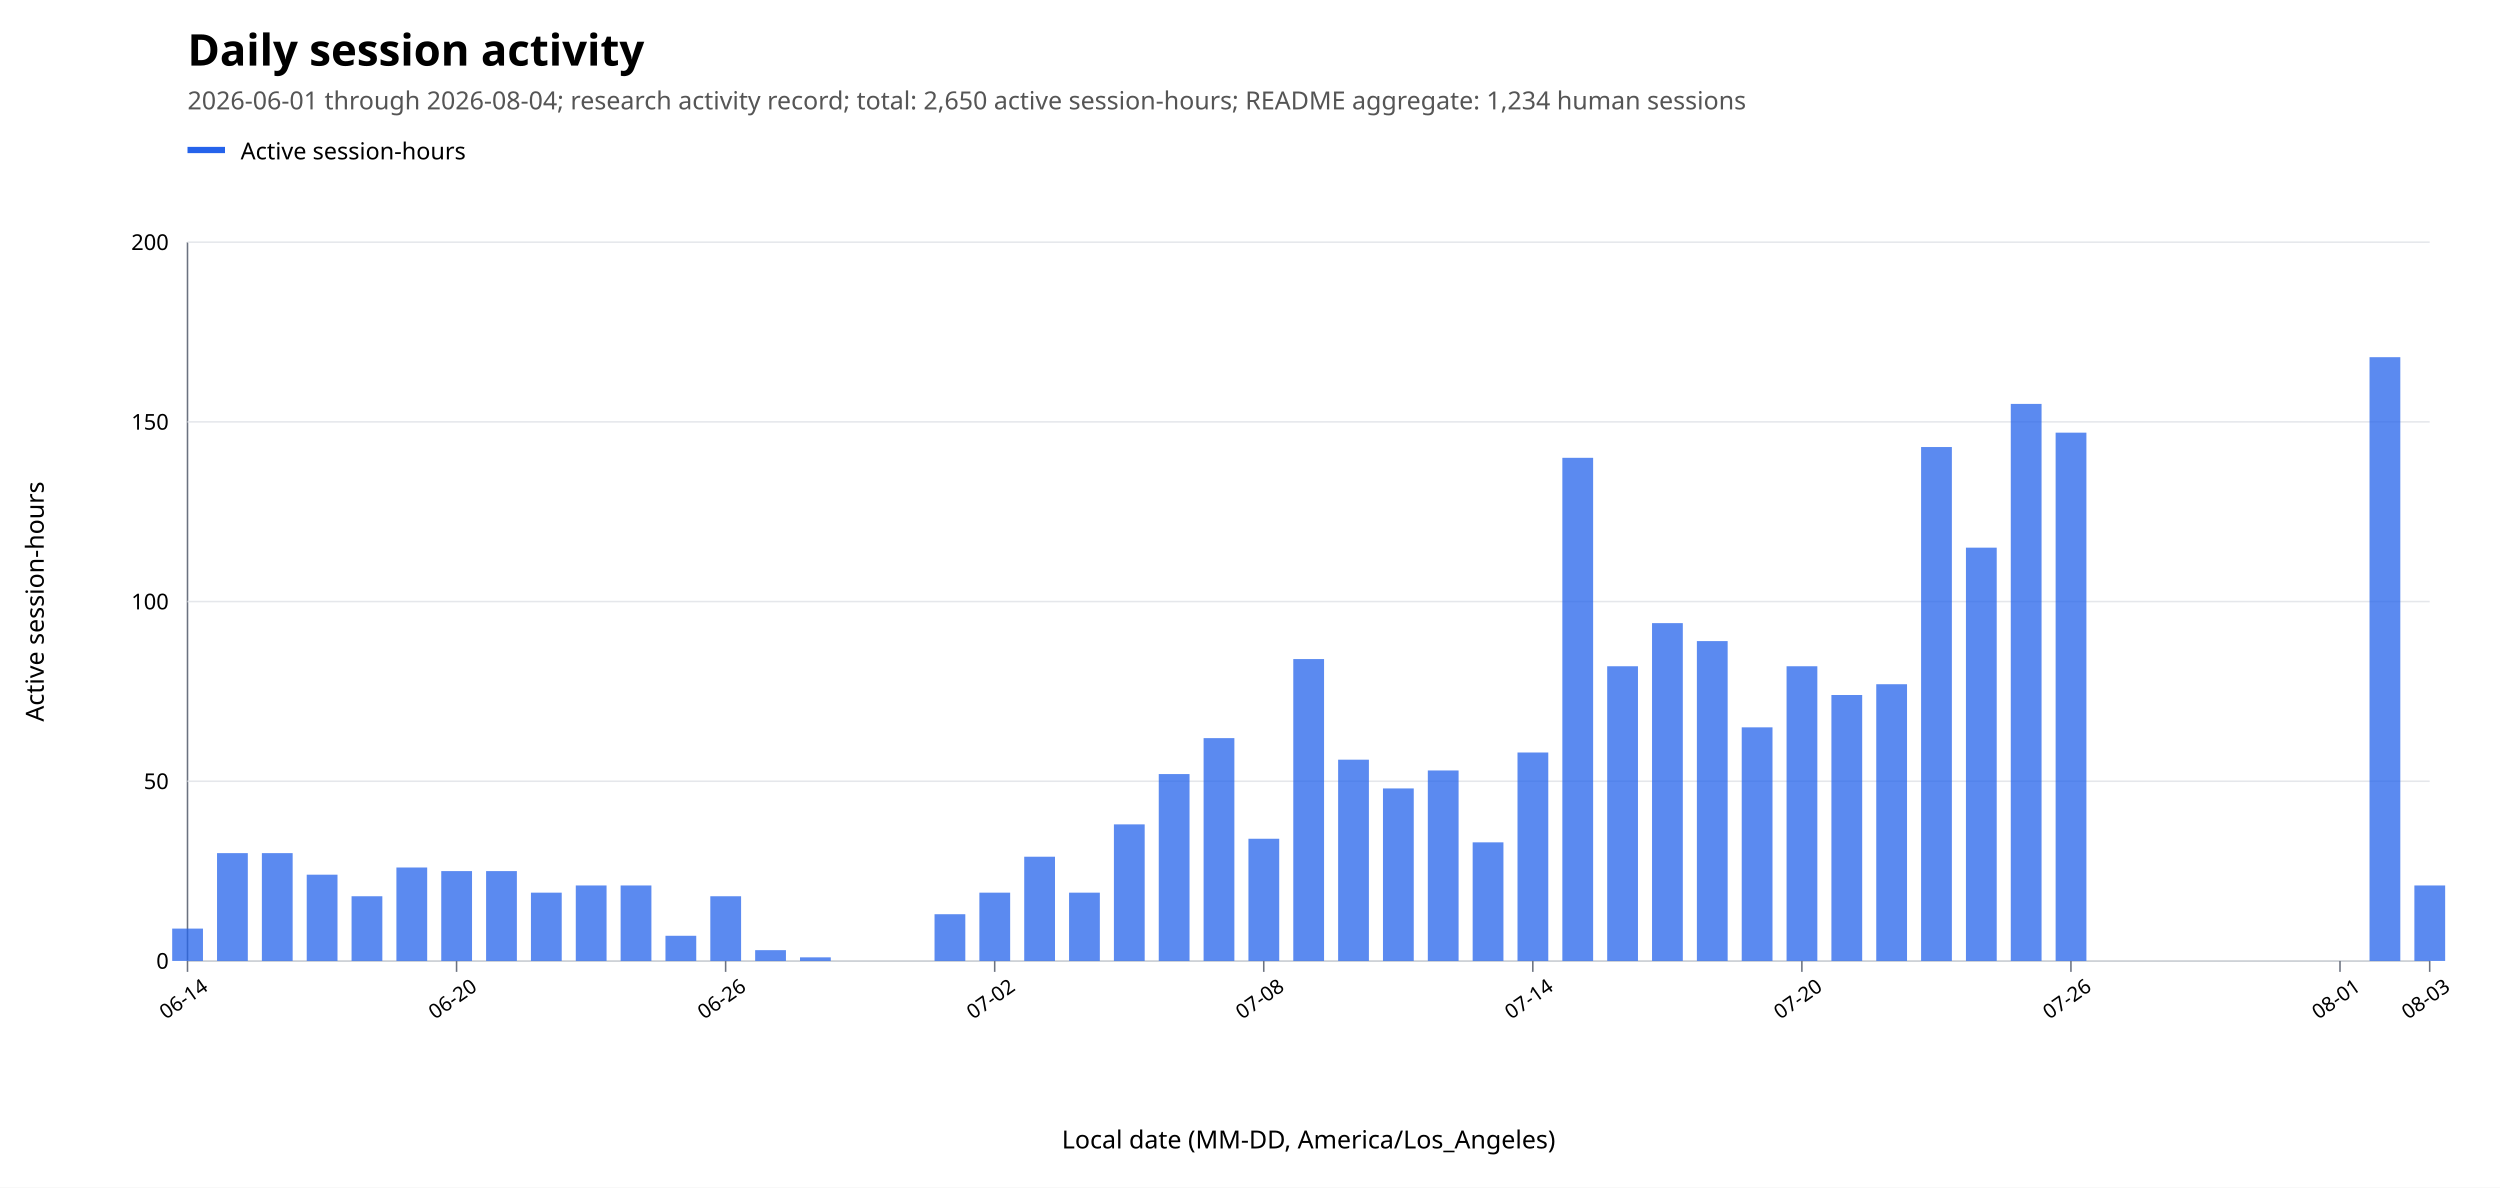
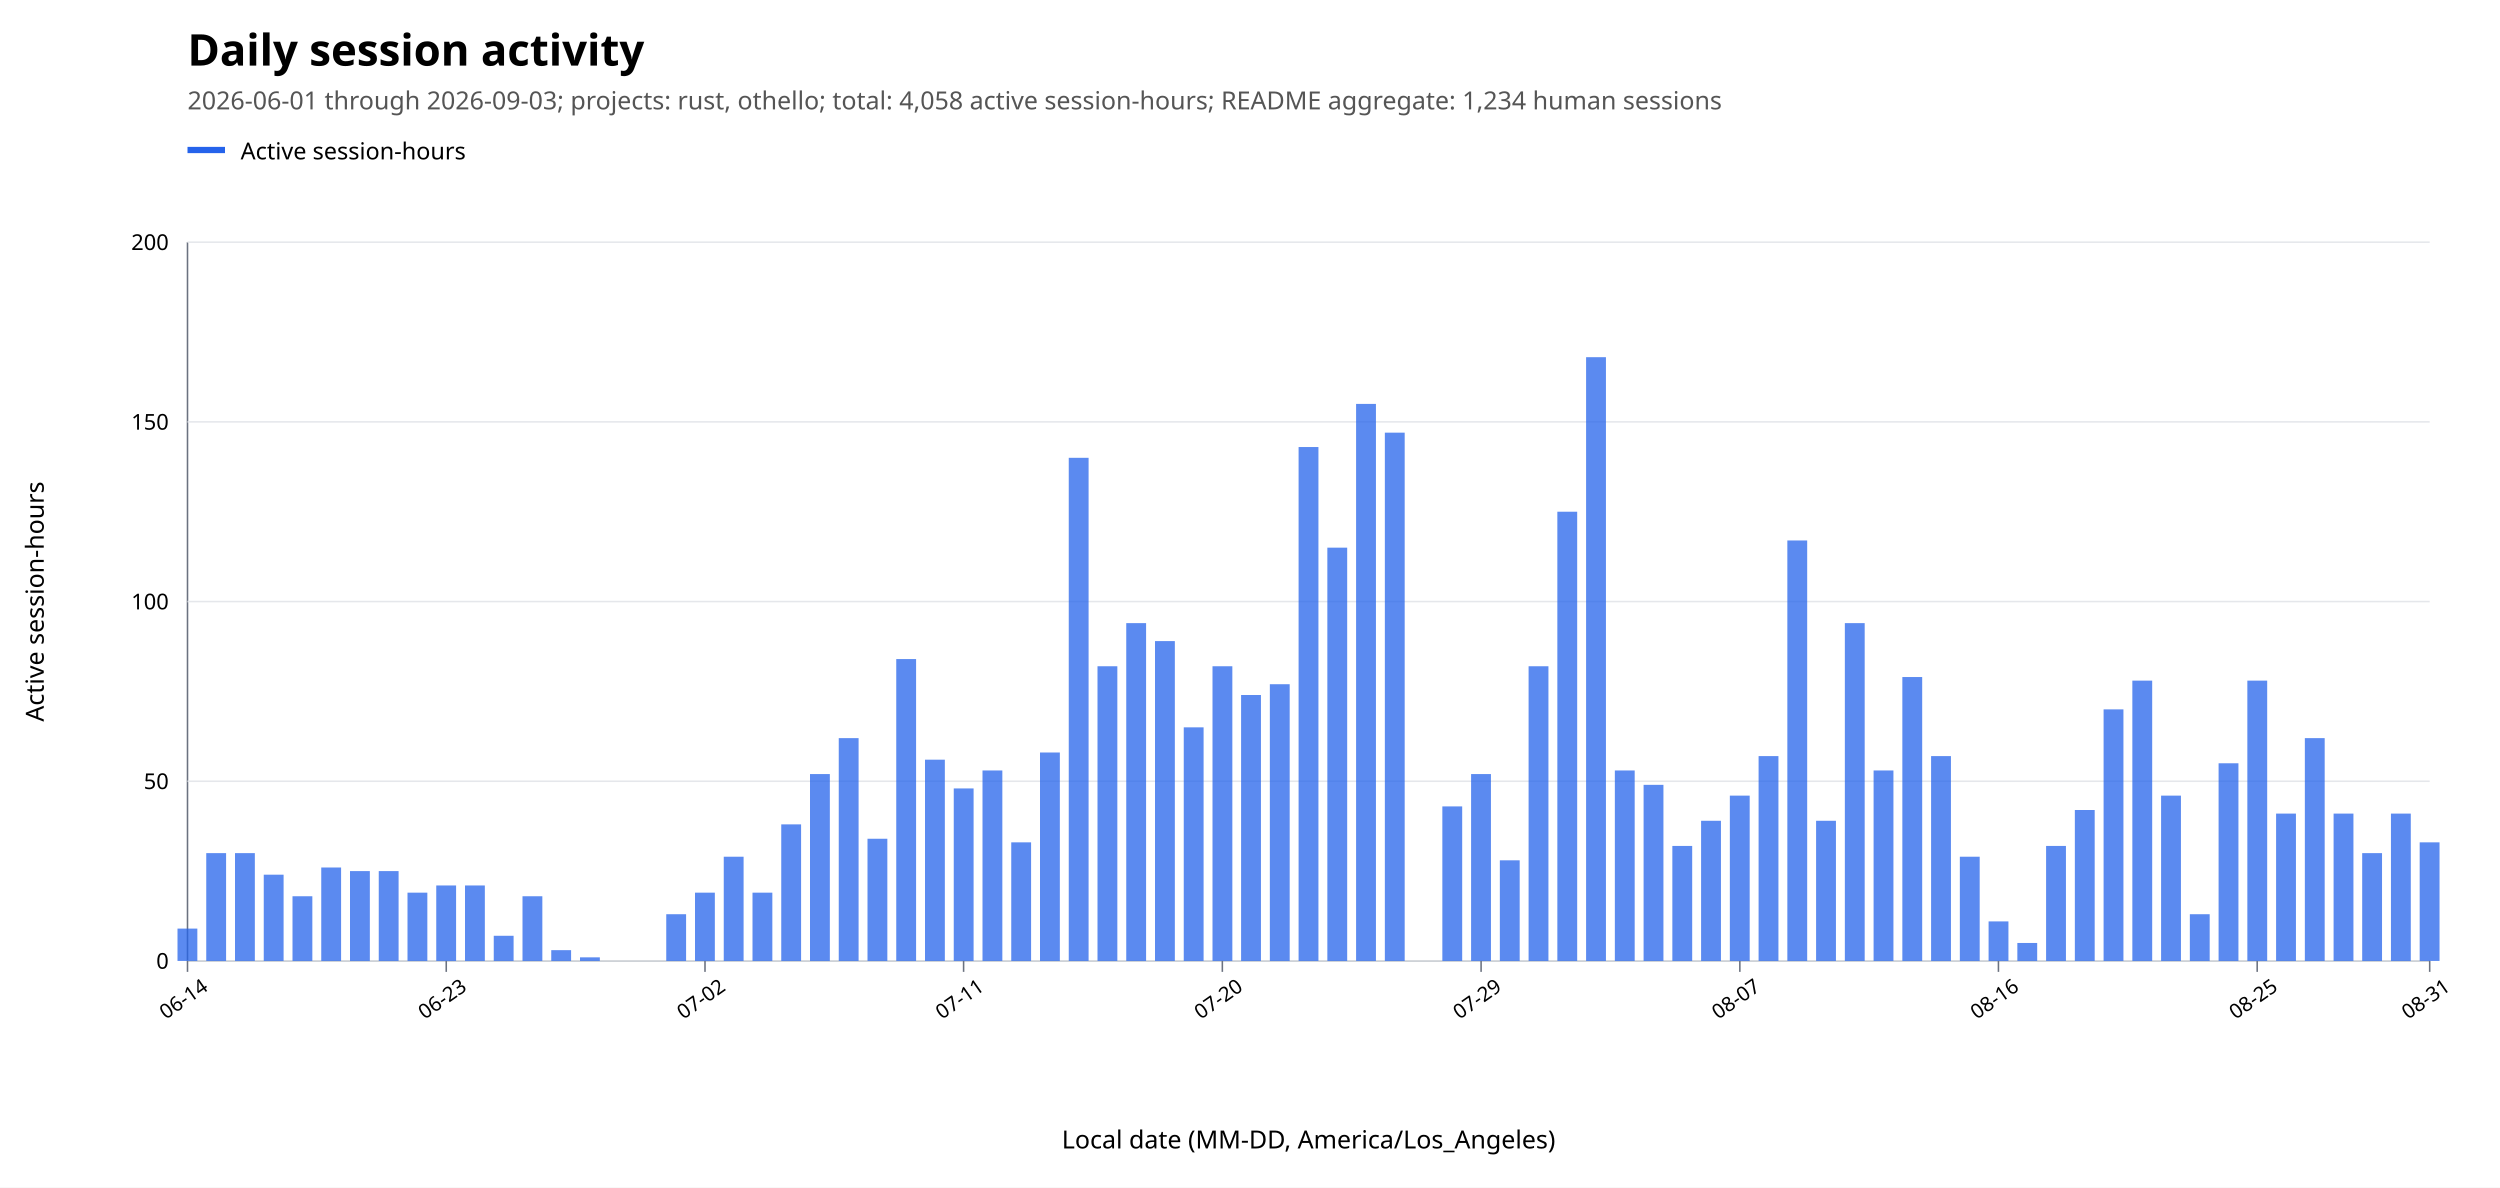
<svg xmlns="http://www.w3.org/2000/svg" viewBox="0 0 1600 760">
  <rect width="100%" height="100%" fill="white" />
  <text x="120" y="42" font-family="sans-serif" font-size="28" font-weight="bold">Daily session activity</text>
-   <text x="120" y="70" font-family="sans-serif" font-size="16" fill="#555">2026-06-01 through 2026-08-04; research activity record; total: 2,650 active session-hours; README aggregate: 1,234 human sessions</text>
+   <text x="120" y="70" font-family="sans-serif" font-size="16" fill="#555">2026-06-01 through 2026-09-03; projects: rust, othello; total: 4,058 active session-hours; README aggregate: 1,234 human sessions</text>
  <line x1="120" y1="96" x2="144" y2="96" stroke="#2563eb" stroke-width="4" />
  <text x="154" y="102" font-family="sans-serif" font-size="15">Active session-hours</text>
  <line x1="120" y1="615" x2="1555" y2="615" stroke="#6b7280" />
  <line x1="120" y1="615" x2="120" y2="155" stroke="#6b7280" />
  <line x1="120" y1="615.0" x2="1555" y2="615.0" stroke="#e5e7eb" />
  <text x="108" y="620.0" text-anchor="end" font-family="sans-serif" font-size="14">0</text>
  <line x1="120" y1="500.0" x2="1555" y2="500.0" stroke="#e5e7eb" />
  <text x="108" y="505.0" text-anchor="end" font-family="sans-serif" font-size="14">50</text>
  <line x1="120" y1="385.0" x2="1555" y2="385.0" stroke="#e5e7eb" />
  <text x="108" y="390.0" text-anchor="end" font-family="sans-serif" font-size="14">100</text>
  <line x1="120" y1="270.0" x2="1555" y2="270.0" stroke="#e5e7eb" />
  <text x="108" y="275.0" text-anchor="end" font-family="sans-serif" font-size="14">150</text>
  <line x1="120" y1="155.0" x2="1555" y2="155.0" stroke="#e5e7eb" />
  <text x="108" y="160.0" text-anchor="end" font-family="sans-serif" font-size="14">200</text>
  <line x1="120.0" y1="615" x2="120.0" y2="622" stroke="#6b7280" />
  <text x="120.0" y="643" text-anchor="middle" font-family="sans-serif" font-size="13" transform="rotate(-35 120.0 643)">06-14</text>
-   <line x1="292.2" y1="615" x2="292.2" y2="622" stroke="#6b7280" />
-   <text x="292.2" y="643" text-anchor="middle" font-family="sans-serif" font-size="13" transform="rotate(-35 292.2 643)">06-20</text>
-   <line x1="464.4" y1="615" x2="464.4" y2="622" stroke="#6b7280" />
-   <text x="464.4" y="643" text-anchor="middle" font-family="sans-serif" font-size="13" transform="rotate(-35 464.4 643)">06-26</text>
-   <line x1="636.6" y1="615" x2="636.6" y2="622" stroke="#6b7280" />
-   <text x="636.6" y="643" text-anchor="middle" font-family="sans-serif" font-size="13" transform="rotate(-35 636.6 643)">07-02</text>
-   <line x1="808.8" y1="615" x2="808.8" y2="622" stroke="#6b7280" />
-   <text x="808.8" y="643" text-anchor="middle" font-family="sans-serif" font-size="13" transform="rotate(-35 808.8 643)">07-08</text>
-   <line x1="981.0" y1="615" x2="981.0" y2="622" stroke="#6b7280" />
-   <text x="981.0" y="643" text-anchor="middle" font-family="sans-serif" font-size="13" transform="rotate(-35 981.0 643)">07-14</text>
-   <line x1="1153.2" y1="615" x2="1153.2" y2="622" stroke="#6b7280" />
-   <text x="1153.2" y="643" text-anchor="middle" font-family="sans-serif" font-size="13" transform="rotate(-35 1153.2 643)">07-20</text>
-   <line x1="1325.4" y1="615" x2="1325.4" y2="622" stroke="#6b7280" />
-   <text x="1325.4" y="643" text-anchor="middle" font-family="sans-serif" font-size="13" transform="rotate(-35 1325.4 643)">07-26</text>
-   <line x1="1497.6" y1="615" x2="1497.6" y2="622" stroke="#6b7280" />
-   <text x="1497.6" y="643" text-anchor="middle" font-family="sans-serif" font-size="13" transform="rotate(-35 1497.6 643)">08-01</text>
+   <line x1="285.6" y1="615" x2="285.6" y2="622" stroke="#6b7280" />
+   <text x="285.6" y="643" text-anchor="middle" font-family="sans-serif" font-size="13" transform="rotate(-35 285.6 643)">06-23</text>
+   <line x1="451.2" y1="615" x2="451.2" y2="622" stroke="#6b7280" />
+   <text x="451.2" y="643" text-anchor="middle" font-family="sans-serif" font-size="13" transform="rotate(-35 451.2 643)">07-02</text>
+   <line x1="616.7" y1="615" x2="616.7" y2="622" stroke="#6b7280" />
+   <text x="616.7" y="643" text-anchor="middle" font-family="sans-serif" font-size="13" transform="rotate(-35 616.7 643)">07-11</text>
+   <line x1="782.3" y1="615" x2="782.3" y2="622" stroke="#6b7280" />
+   <text x="782.3" y="643" text-anchor="middle" font-family="sans-serif" font-size="13" transform="rotate(-35 782.3 643)">07-20</text>
+   <line x1="947.9" y1="615" x2="947.9" y2="622" stroke="#6b7280" />
+   <text x="947.9" y="643" text-anchor="middle" font-family="sans-serif" font-size="13" transform="rotate(-35 947.9 643)">07-29</text>
+   <line x1="1113.5" y1="615" x2="1113.5" y2="622" stroke="#6b7280" />
+   <text x="1113.5" y="643" text-anchor="middle" font-family="sans-serif" font-size="13" transform="rotate(-35 1113.5 643)">08-07</text>
+   <line x1="1279.0" y1="615" x2="1279.0" y2="622" stroke="#6b7280" />
+   <text x="1279.0" y="643" text-anchor="middle" font-family="sans-serif" font-size="13" transform="rotate(-35 1279.0 643)">08-16</text>
+   <line x1="1444.6" y1="615" x2="1444.6" y2="622" stroke="#6b7280" />
+   <text x="1444.6" y="643" text-anchor="middle" font-family="sans-serif" font-size="13" transform="rotate(-35 1444.6 643)">08-25</text>
  <line x1="1555.0" y1="615" x2="1555.0" y2="622" stroke="#6b7280" />
-   <text x="1555.0" y="643" text-anchor="middle" font-family="sans-serif" font-size="13" transform="rotate(-35 1555.0 643)">08-03</text>
-   <rect x="110.2" y="594.3" width="19.7" height="20.7" fill="#2563eb" fill-opacity=".75" />
-   <rect x="138.9" y="546.0" width="19.7" height="69.0" fill="#2563eb" fill-opacity=".75" />
-   <rect x="167.6" y="546.0" width="19.7" height="69.0" fill="#2563eb" fill-opacity=".75" />
-   <rect x="196.3" y="559.8" width="19.7" height="55.2" fill="#2563eb" fill-opacity=".75" />
-   <rect x="225.0" y="573.6" width="19.7" height="41.4" fill="#2563eb" fill-opacity=".75" />
-   <rect x="253.7" y="555.2" width="19.7" height="59.8" fill="#2563eb" fill-opacity=".75" />
-   <rect x="282.4" y="557.5" width="19.7" height="57.5" fill="#2563eb" fill-opacity=".75" />
-   <rect x="311.1" y="557.5" width="19.7" height="57.5" fill="#2563eb" fill-opacity=".75" />
-   <rect x="339.8" y="571.3" width="19.7" height="43.7" fill="#2563eb" fill-opacity=".75" />
-   <rect x="368.5" y="566.7" width="19.7" height="48.3" fill="#2563eb" fill-opacity=".75" />
-   <rect x="397.2" y="566.7" width="19.7" height="48.3" fill="#2563eb" fill-opacity=".75" />
-   <rect x="425.9" y="598.9" width="19.7" height="16.1" fill="#2563eb" fill-opacity=".75" />
-   <rect x="454.6" y="573.6" width="19.7" height="41.4" fill="#2563eb" fill-opacity=".75" />
-   <rect x="483.3" y="608.1" width="19.7" height="6.9" fill="#2563eb" fill-opacity=".75" />
-   <rect x="512.0" y="612.7" width="19.7" height="2.3" fill="#2563eb" fill-opacity=".75" />
-   <rect x="540.7" y="615.0" width="19.7" height="0.0" fill="#2563eb" fill-opacity=".75" />
-   <rect x="569.4" y="615.0" width="19.7" height="0.0" fill="#2563eb" fill-opacity=".75" />
-   <rect x="598.1" y="585.1" width="19.7" height="29.9" fill="#2563eb" fill-opacity=".75" />
-   <rect x="626.8" y="571.3" width="19.7" height="43.7" fill="#2563eb" fill-opacity=".75" />
-   <rect x="655.5" y="548.3" width="19.7" height="66.7" fill="#2563eb" fill-opacity=".75" />
-   <rect x="684.2" y="571.3" width="19.7" height="43.7" fill="#2563eb" fill-opacity=".75" />
-   <rect x="712.9" y="527.6" width="19.7" height="87.4" fill="#2563eb" fill-opacity=".75" />
-   <rect x="741.6" y="495.4" width="19.7" height="119.6" fill="#2563eb" fill-opacity=".75" />
-   <rect x="770.3" y="472.4" width="19.7" height="142.6" fill="#2563eb" fill-opacity=".75" />
-   <rect x="799.0" y="536.8" width="19.7" height="78.2" fill="#2563eb" fill-opacity=".75" />
-   <rect x="827.7" y="421.8" width="19.7" height="193.2" fill="#2563eb" fill-opacity=".75" />
-   <rect x="856.4" y="486.2" width="19.7" height="128.8" fill="#2563eb" fill-opacity=".75" />
-   <rect x="885.1" y="504.6" width="19.7" height="110.4" fill="#2563eb" fill-opacity=".75" />
-   <rect x="913.8" y="493.1" width="19.7" height="121.9" fill="#2563eb" fill-opacity=".75" />
-   <rect x="942.5" y="539.1" width="19.7" height="75.9" fill="#2563eb" fill-opacity=".75" />
-   <rect x="971.2" y="481.6" width="19.7" height="133.4" fill="#2563eb" fill-opacity=".75" />
-   <rect x="999.9" y="293.0" width="19.7" height="322.0" fill="#2563eb" fill-opacity=".75" />
-   <rect x="1028.6" y="426.4" width="19.7" height="188.6" fill="#2563eb" fill-opacity=".75" />
-   <rect x="1057.3" y="398.8" width="19.7" height="216.2" fill="#2563eb" fill-opacity=".75" />
-   <rect x="1086.0" y="410.3" width="19.7" height="204.7" fill="#2563eb" fill-opacity=".75" />
-   <rect x="1114.7" y="465.5" width="19.7" height="149.5" fill="#2563eb" fill-opacity=".75" />
-   <rect x="1143.4" y="426.4" width="19.7" height="188.6" fill="#2563eb" fill-opacity=".75" />
-   <rect x="1172.1" y="444.8" width="19.7" height="170.2" fill="#2563eb" fill-opacity=".75" />
-   <rect x="1200.8" y="437.9" width="19.7" height="177.1" fill="#2563eb" fill-opacity=".75" />
-   <rect x="1229.5" y="286.1" width="19.7" height="328.9" fill="#2563eb" fill-opacity=".75" />
-   <rect x="1258.2" y="350.5" width="19.7" height="264.5" fill="#2563eb" fill-opacity=".75" />
-   <rect x="1286.9" y="258.5" width="19.7" height="356.5" fill="#2563eb" fill-opacity=".75" />
-   <rect x="1315.6" y="276.9" width="19.7" height="338.1" fill="#2563eb" fill-opacity=".75" />
-   <rect x="1344.3" y="615.0" width="19.7" height="0.0" fill="#2563eb" fill-opacity=".75" />
-   <rect x="1373.0" y="615.0" width="19.7" height="0.0" fill="#2563eb" fill-opacity=".75" />
-   <rect x="1401.7" y="615.0" width="19.7" height="0.0" fill="#2563eb" fill-opacity=".75" />
-   <rect x="1430.4" y="615.0" width="19.7" height="0.0" fill="#2563eb" fill-opacity=".75" />
-   <rect x="1459.1" y="615.0" width="19.7" height="0.0" fill="#2563eb" fill-opacity=".75" />
-   <rect x="1487.8" y="615.0" width="19.7" height="0.0" fill="#2563eb" fill-opacity=".75" />
-   <rect x="1516.5" y="228.6" width="19.7" height="386.4" fill="#2563eb" fill-opacity=".75" />
-   <rect x="1545.2" y="566.7" width="19.7" height="48.3" fill="#2563eb" fill-opacity=".75" />
+   <text x="1555.0" y="643" text-anchor="middle" font-family="sans-serif" font-size="13" transform="rotate(-35 1555.0 643)">08-31</text>
+   <rect x="113.6" y="594.3" width="12.7" height="20.7" fill="#2563eb" fill-opacity=".75" />
+   <rect x="132.0" y="546.0" width="12.7" height="69.0" fill="#2563eb" fill-opacity=".75" />
+   <rect x="150.4" y="546.0" width="12.7" height="69.0" fill="#2563eb" fill-opacity=".75" />
+   <rect x="168.8" y="559.8" width="12.7" height="55.2" fill="#2563eb" fill-opacity=".75" />
+   <rect x="187.2" y="573.6" width="12.7" height="41.4" fill="#2563eb" fill-opacity=".75" />
+   <rect x="205.6" y="555.2" width="12.7" height="59.8" fill="#2563eb" fill-opacity=".75" />
+   <rect x="224.0" y="557.5" width="12.7" height="57.5" fill="#2563eb" fill-opacity=".75" />
+   <rect x="242.4" y="557.5" width="12.7" height="57.5" fill="#2563eb" fill-opacity=".75" />
+   <rect x="260.8" y="571.3" width="12.7" height="43.7" fill="#2563eb" fill-opacity=".75" />
+   <rect x="279.2" y="566.7" width="12.7" height="48.3" fill="#2563eb" fill-opacity=".75" />
+   <rect x="297.6" y="566.7" width="12.7" height="48.3" fill="#2563eb" fill-opacity=".75" />
+   <rect x="316.0" y="598.9" width="12.7" height="16.1" fill="#2563eb" fill-opacity=".75" />
+   <rect x="334.4" y="573.6" width="12.7" height="41.4" fill="#2563eb" fill-opacity=".75" />
+   <rect x="352.8" y="608.1" width="12.7" height="6.9" fill="#2563eb" fill-opacity=".75" />
+   <rect x="371.2" y="612.7" width="12.7" height="2.3" fill="#2563eb" fill-opacity=".75" />
+   <rect x="389.6" y="615.0" width="12.7" height="0.0" fill="#2563eb" fill-opacity=".75" />
+   <rect x="408.0" y="615.0" width="12.7" height="0.0" fill="#2563eb" fill-opacity=".75" />
+   <rect x="426.4" y="585.1" width="12.7" height="29.9" fill="#2563eb" fill-opacity=".75" />
+   <rect x="444.8" y="571.3" width="12.7" height="43.7" fill="#2563eb" fill-opacity=".75" />
+   <rect x="463.2" y="548.3" width="12.7" height="66.7" fill="#2563eb" fill-opacity=".75" />
+   <rect x="481.6" y="571.3" width="12.7" height="43.7" fill="#2563eb" fill-opacity=".75" />
+   <rect x="500.0" y="527.6" width="12.7" height="87.4" fill="#2563eb" fill-opacity=".75" />
+   <rect x="518.4" y="495.4" width="12.7" height="119.6" fill="#2563eb" fill-opacity=".75" />
+   <rect x="536.8" y="472.4" width="12.7" height="142.6" fill="#2563eb" fill-opacity=".75" />
+   <rect x="555.2" y="536.8" width="12.7" height="78.2" fill="#2563eb" fill-opacity=".75" />
+   <rect x="573.6" y="421.8" width="12.7" height="193.2" fill="#2563eb" fill-opacity=".75" />
+   <rect x="592.0" y="486.2" width="12.7" height="128.8" fill="#2563eb" fill-opacity=".75" />
+   <rect x="610.4" y="504.6" width="12.7" height="110.4" fill="#2563eb" fill-opacity=".75" />
+   <rect x="628.8" y="493.1" width="12.7" height="121.9" fill="#2563eb" fill-opacity=".75" />
+   <rect x="647.2" y="539.1" width="12.7" height="75.9" fill="#2563eb" fill-opacity=".75" />
+   <rect x="665.6" y="481.6" width="12.7" height="133.4" fill="#2563eb" fill-opacity=".75" />
+   <rect x="684.0" y="293.0" width="12.7" height="322.0" fill="#2563eb" fill-opacity=".75" />
+   <rect x="702.4" y="426.4" width="12.7" height="188.6" fill="#2563eb" fill-opacity=".75" />
+   <rect x="720.8" y="398.8" width="12.7" height="216.2" fill="#2563eb" fill-opacity=".75" />
+   <rect x="739.2" y="410.3" width="12.7" height="204.7" fill="#2563eb" fill-opacity=".75" />
+   <rect x="757.6" y="465.5" width="12.7" height="149.5" fill="#2563eb" fill-opacity=".75" />
+   <rect x="776.0" y="426.4" width="12.7" height="188.6" fill="#2563eb" fill-opacity=".75" />
+   <rect x="794.3" y="444.8" width="12.7" height="170.2" fill="#2563eb" fill-opacity=".75" />
+   <rect x="812.7" y="437.9" width="12.7" height="177.1" fill="#2563eb" fill-opacity=".75" />
+   <rect x="831.1" y="286.1" width="12.7" height="328.9" fill="#2563eb" fill-opacity=".75" />
+   <rect x="849.5" y="350.5" width="12.7" height="264.5" fill="#2563eb" fill-opacity=".75" />
+   <rect x="867.9" y="258.5" width="12.7" height="356.5" fill="#2563eb" fill-opacity=".75" />
+   <rect x="886.3" y="276.9" width="12.7" height="338.1" fill="#2563eb" fill-opacity=".75" />
+   <rect x="904.7" y="615.0" width="12.7" height="0.0" fill="#2563eb" fill-opacity=".75" />
+   <rect x="923.1" y="516.1" width="12.7" height="98.9" fill="#2563eb" fill-opacity=".75" />
+   <rect x="941.5" y="495.4" width="12.7" height="119.6" fill="#2563eb" fill-opacity=".75" />
+   <rect x="959.9" y="550.6" width="12.7" height="64.4" fill="#2563eb" fill-opacity=".75" />
+   <rect x="978.3" y="426.4" width="12.7" height="188.6" fill="#2563eb" fill-opacity=".75" />
+   <rect x="996.7" y="327.5" width="12.7" height="287.5" fill="#2563eb" fill-opacity=".75" />
+   <rect x="1015.1" y="228.6" width="12.7" height="386.4" fill="#2563eb" fill-opacity=".75" />
+   <rect x="1033.5" y="493.1" width="12.7" height="121.9" fill="#2563eb" fill-opacity=".75" />
+   <rect x="1051.9" y="502.3" width="12.7" height="112.7" fill="#2563eb" fill-opacity=".75" />
+   <rect x="1070.3" y="541.4" width="12.7" height="73.6" fill="#2563eb" fill-opacity=".75" />
+   <rect x="1088.7" y="525.3" width="12.7" height="89.7" fill="#2563eb" fill-opacity=".75" />
+   <rect x="1107.1" y="509.2" width="12.7" height="105.8" fill="#2563eb" fill-opacity=".75" />
+   <rect x="1125.5" y="483.9" width="12.7" height="131.1" fill="#2563eb" fill-opacity=".75" />
+   <rect x="1143.9" y="345.9" width="12.7" height="269.1" fill="#2563eb" fill-opacity=".75" />
+   <rect x="1162.3" y="525.3" width="12.7" height="89.7" fill="#2563eb" fill-opacity=".75" />
+   <rect x="1180.7" y="398.8" width="12.7" height="216.2" fill="#2563eb" fill-opacity=".75" />
+   <rect x="1199.1" y="493.1" width="12.7" height="121.9" fill="#2563eb" fill-opacity=".75" />
+   <rect x="1217.5" y="433.3" width="12.7" height="181.7" fill="#2563eb" fill-opacity=".75" />
+   <rect x="1235.9" y="483.9" width="12.7" height="131.1" fill="#2563eb" fill-opacity=".75" />
+   <rect x="1254.3" y="548.3" width="12.7" height="66.7" fill="#2563eb" fill-opacity=".75" />
+   <rect x="1272.7" y="589.7" width="12.7" height="25.3" fill="#2563eb" fill-opacity=".75" />
+   <rect x="1291.1" y="603.5" width="12.7" height="11.5" fill="#2563eb" fill-opacity=".75" />
+   <rect x="1309.5" y="541.4" width="12.7" height="73.6" fill="#2563eb" fill-opacity=".75" />
+   <rect x="1327.9" y="518.4" width="12.7" height="96.6" fill="#2563eb" fill-opacity=".75" />
+   <rect x="1346.3" y="454.0" width="12.7" height="161.0" fill="#2563eb" fill-opacity=".75" />
+   <rect x="1364.7" y="435.6" width="12.7" height="179.4" fill="#2563eb" fill-opacity=".75" />
+   <rect x="1383.1" y="509.2" width="12.7" height="105.8" fill="#2563eb" fill-opacity=".75" />
+   <rect x="1401.5" y="585.1" width="12.7" height="29.9" fill="#2563eb" fill-opacity=".75" />
+   <rect x="1419.9" y="488.5" width="12.7" height="126.5" fill="#2563eb" fill-opacity=".75" />
+   <rect x="1438.3" y="435.6" width="12.7" height="179.4" fill="#2563eb" fill-opacity=".75" />
+   <rect x="1456.7" y="520.7" width="12.7" height="94.3" fill="#2563eb" fill-opacity=".75" />
+   <rect x="1475.1" y="472.4" width="12.7" height="142.6" fill="#2563eb" fill-opacity=".75" />
+   <rect x="1493.5" y="520.7" width="12.7" height="94.3" fill="#2563eb" fill-opacity=".75" />
+   <rect x="1511.8" y="546.0" width="12.7" height="69.0" fill="#2563eb" fill-opacity=".75" />
+   <rect x="1530.2" y="520.7" width="12.7" height="94.3" fill="#2563eb" fill-opacity=".75" />
+   <rect x="1548.6" y="539.1" width="12.7" height="75.9" fill="#2563eb" fill-opacity=".75" />
  <text x="28" y="385.0" transform="rotate(-90 28 385.0)" text-anchor="middle" font-family="sans-serif" font-size="16">Active session-hours</text>
  <text x="837.5" y="735" text-anchor="middle" font-family="sans-serif" font-size="16">Local date (MM-DD, America/Los_Angeles)</text>
</svg>
